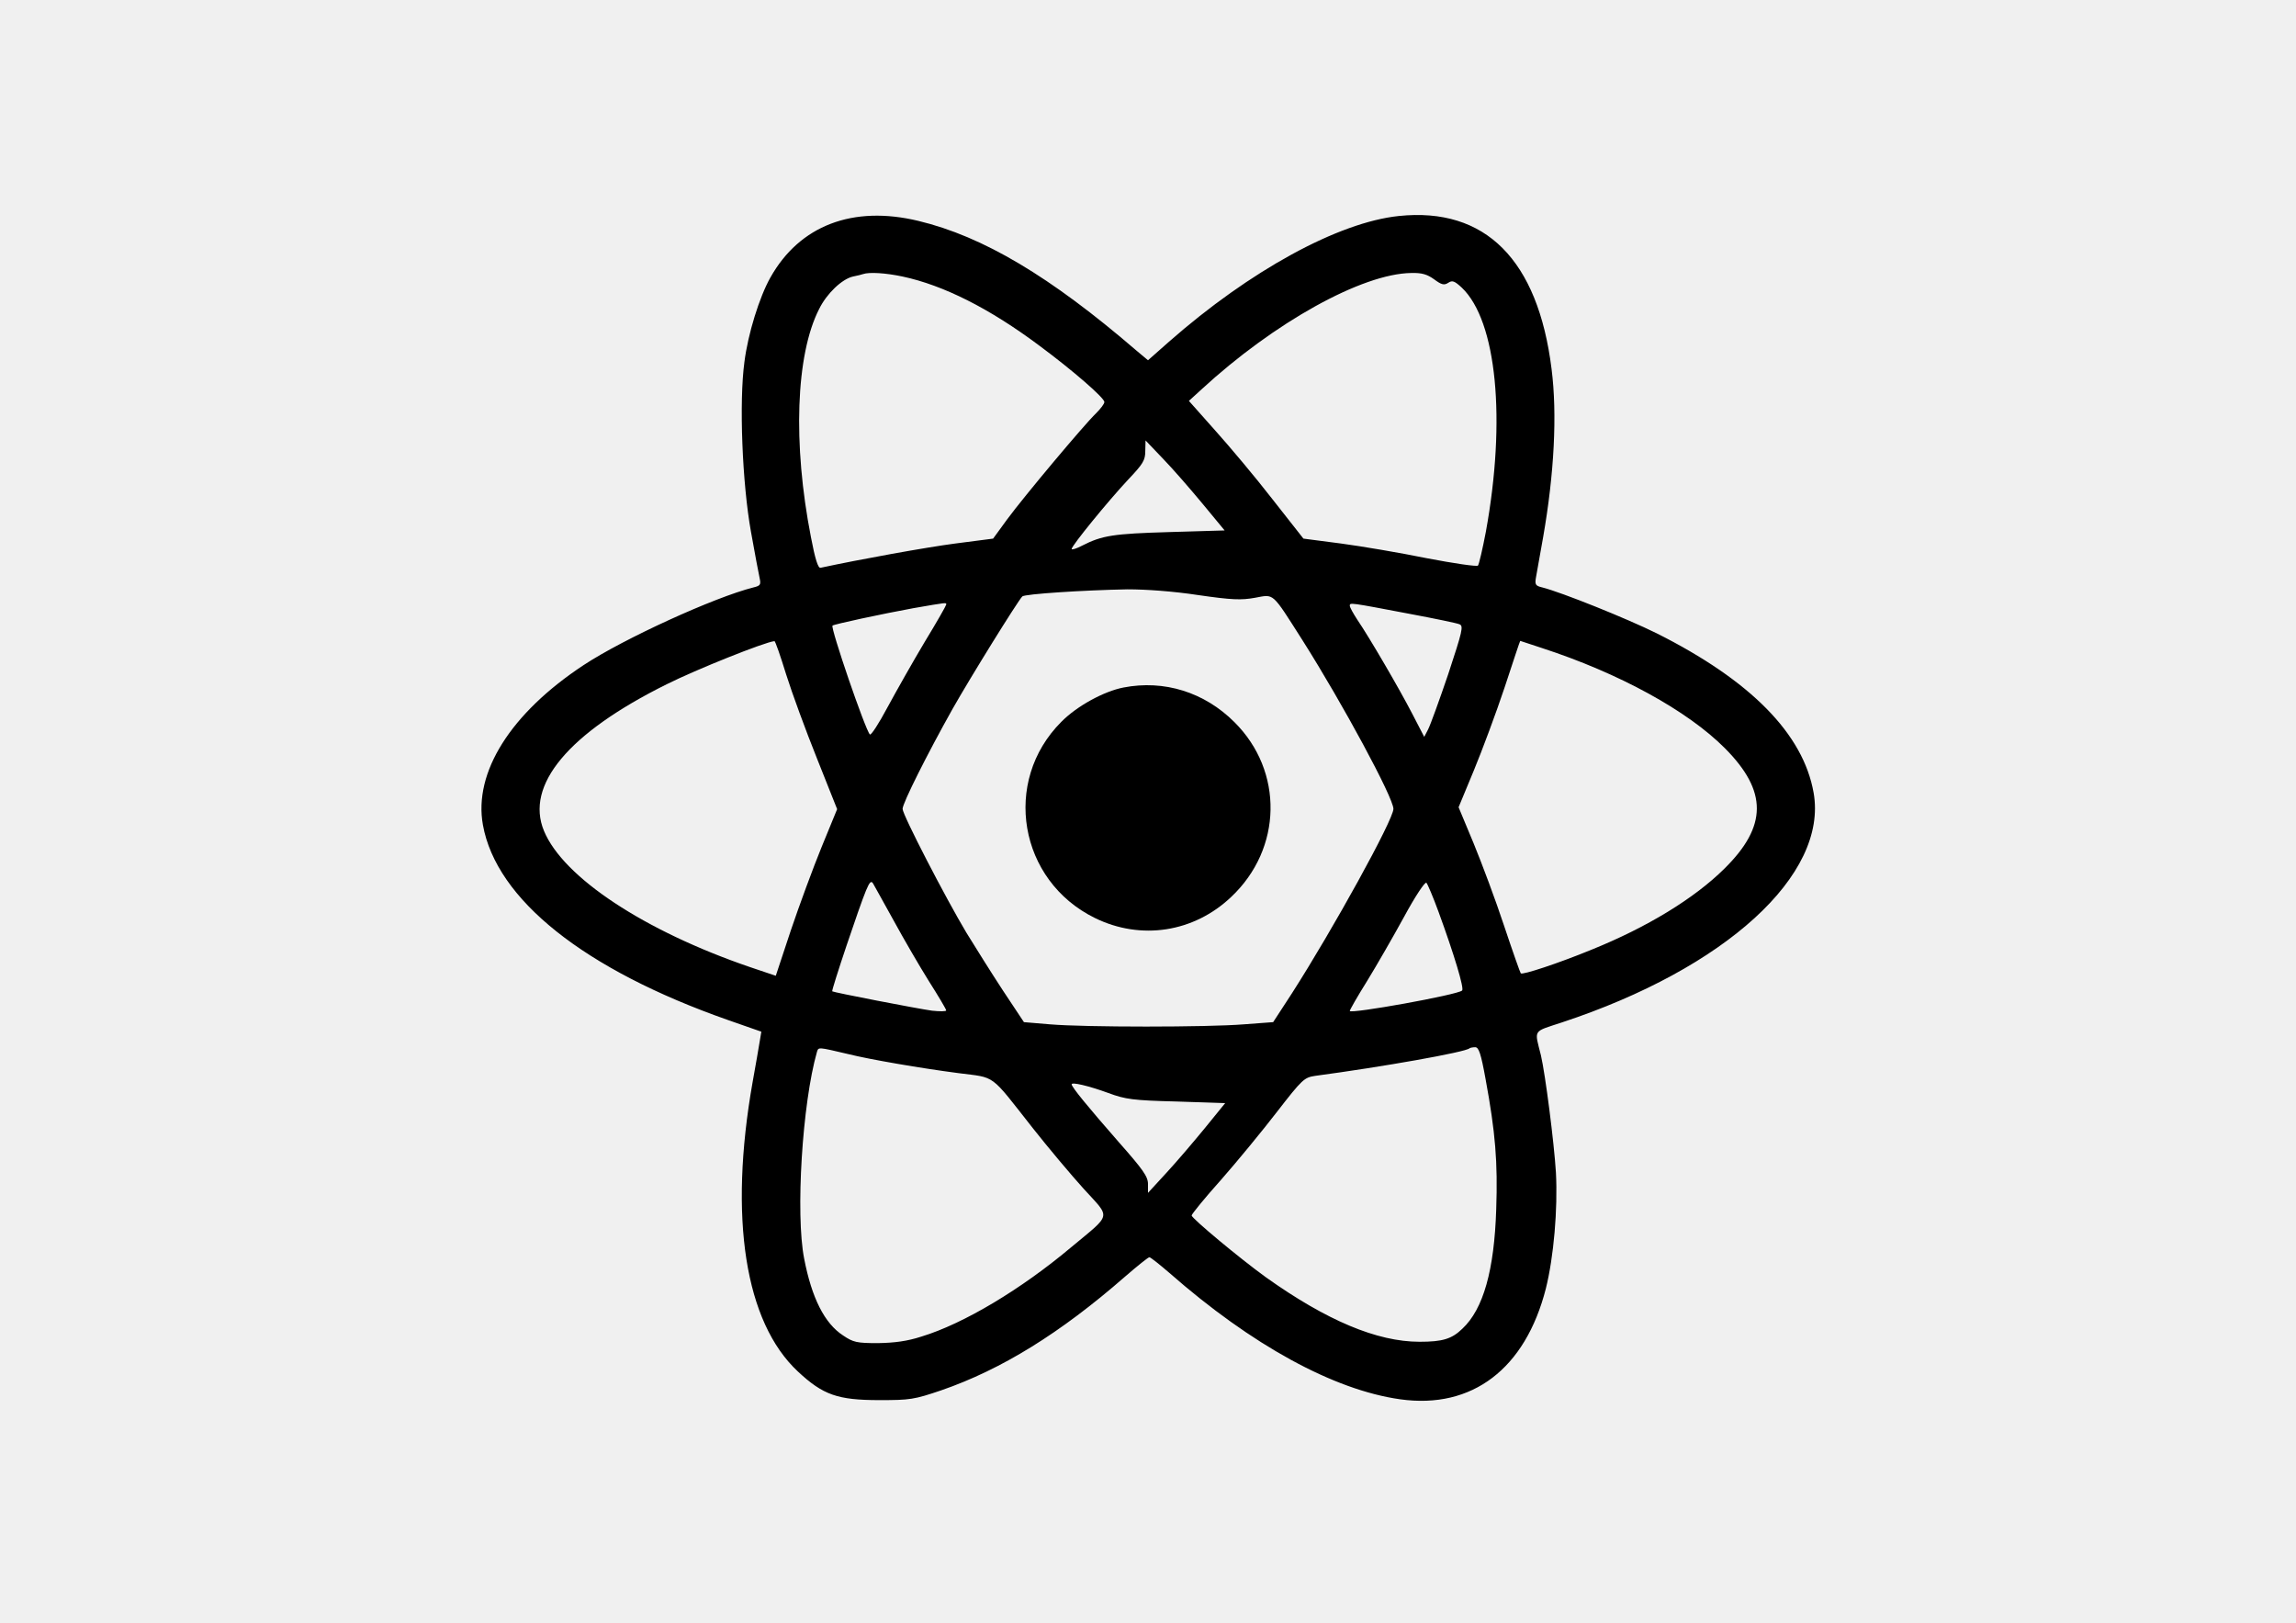
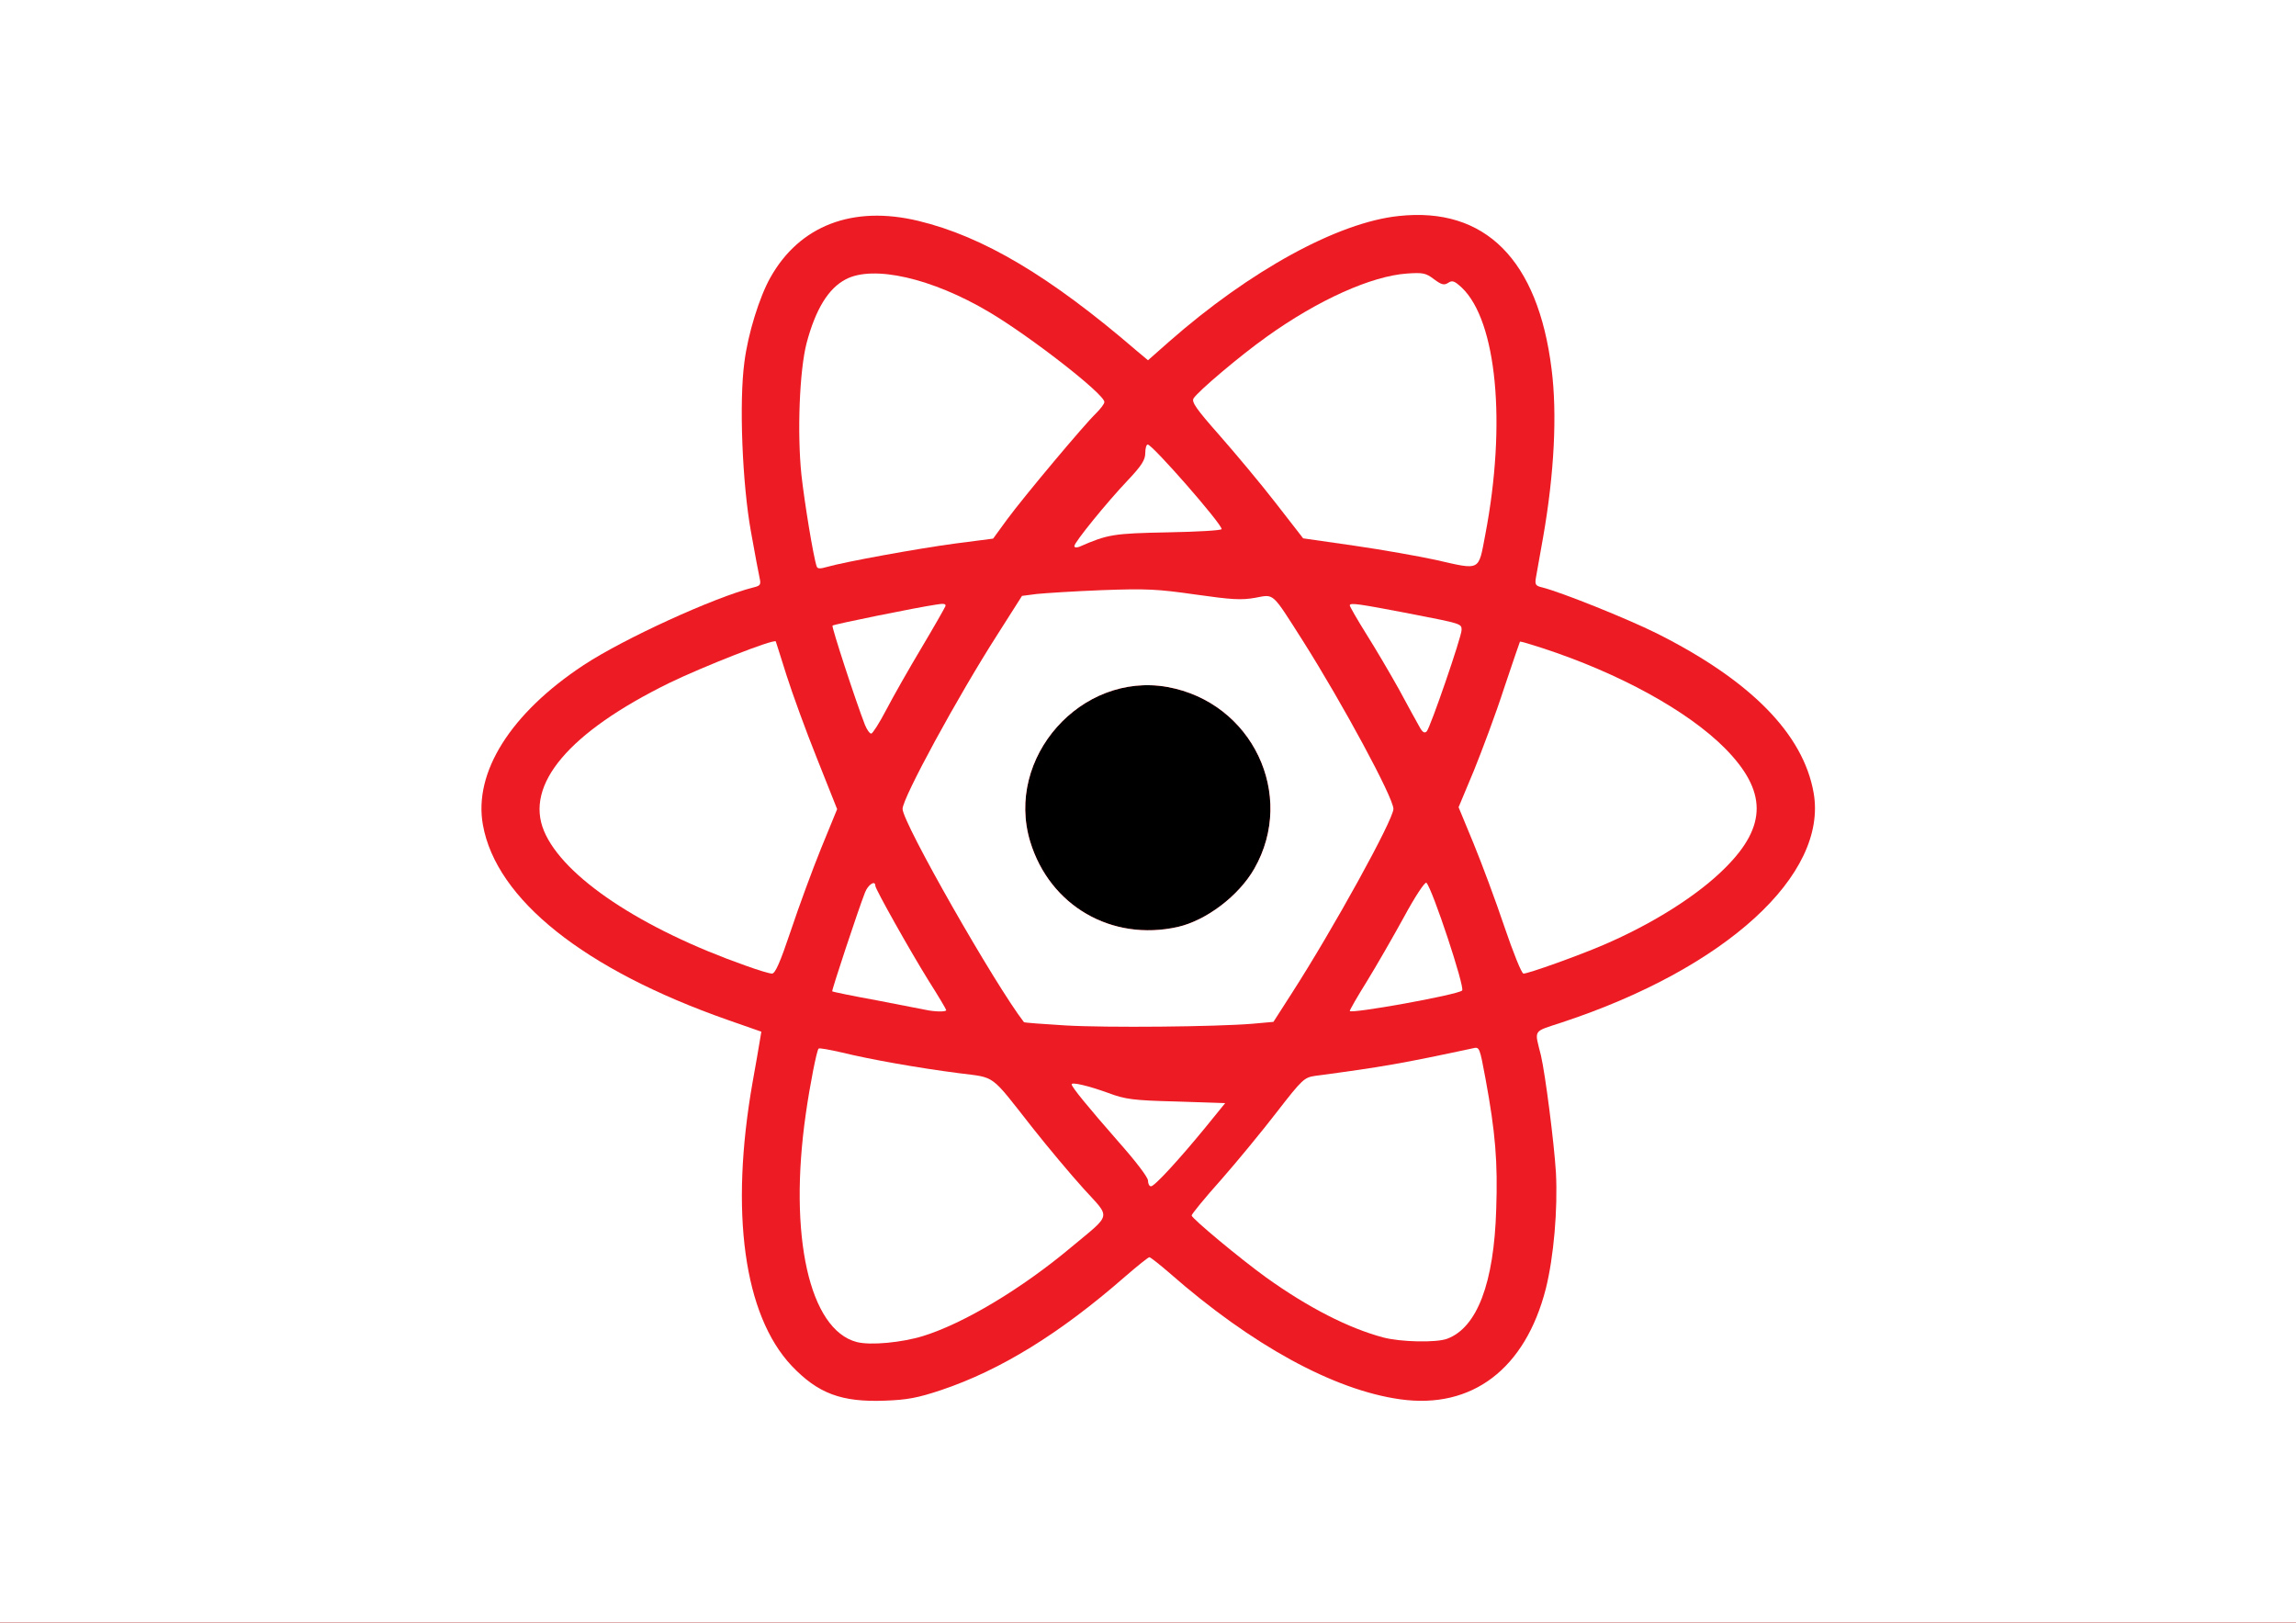
- <svg xmlns="http://www.w3.org/2000/svg" version="1.0" width="842pt" height="595pt" viewBox="0 0 842 595" preserveAspectRatio="xMidYMid meet">
-   <g transform="translate(0,595) scale(0.1,-0.1)" fill="#000000" stroke="none">
-     <path d="M5130 5158 c-222 -23 -546 -200 -843 -461 l-77 -68 -43 36 c-316 272 -562 418 -799 475 -241 58 -436 -17 -543 -208 -40 -71 -82 -206 -95 -309 -20 -146 -8 -446 24 -623 14 -80 29 -157 32 -171 5 -23 2 -27 -23 -33 -143 -36 -476 -188 -623 -285 -267 -176 -404 -393 -369 -586 49 -273 371 -530 898 -715 l123 -43 -6 -36 c-3 -20 -15 -87 -26 -149 -88 -498 -28 -880 166 -1061 92 -86 146 -105 299 -105 112 0 127 2 227 36 220 76 436 209 674 417 45 39 85 71 89 71 4 0 37 -26 74 -58 301 -264 602 -429 846 -463 264 -37 459 112 534 406 29 116 44 291 37 425 -7 113 -39 361 -55 430 -24 97 -32 85 77 121 600 198 976 541 923 842 -38 216 -231 412 -576 585 -109 54 -348 150 -419 168 -25 6 -28 10 -23 38 3 17 15 83 26 146 41 234 52 452 31 617 -50 401 -243 594 -560 561z m-1820 -222 c150 -32 319 -117 501 -253 123 -91 239 -192 239 -207 0 -7 -14 -25 -31 -42 -41 -39 -261 -301 -326 -389 l-51 -70 -139 -18 c-107 -14 -350 -58 -494 -89 -9 -2 -20 33 -35 112 -67 342 -56 669 30 837 28 57 84 110 124 119 15 3 32 7 37 9 23 8 84 4 145 -9z m1949 -10 c27 -20 37 -23 52 -13 15 10 23 7 50 -18 128 -122 163 -483 88 -895 -12 -63 -25 -119 -29 -124 -5 -4 -88 8 -187 27 -98 20 -240 44 -315 54 l-138 18 -114 145 c-62 80 -157 193 -210 252 l-96 108 46 42 c266 245 589 425 770 427 38 1 58 -5 83 -23z m-849 -823 l81 -98 -203 -6 c-204 -6 -246 -12 -320 -50 -21 -11 -38 -16 -38 -12 0 12 134 176 206 253 56 59 64 72 64 106 l1 39 64 -67 c36 -37 101 -112 145 -165z m-16 -335 c124 -18 158 -19 208 -10 72 13 60 24 176 -158 145 -229 332 -575 332 -616 0 -40 -222 -442 -372 -676 l-69 -106 -107 -8 c-134 -11 -585 -11 -712 0 l-95 8 -77 116 c-42 64 -102 160 -134 212 -76 127 -234 432 -234 454 0 21 91 202 183 366 65 115 238 394 256 413 9 9 224 23 386 26 68 0 167 -7 259 -21z m-924 -35 c0 -3 -35 -65 -79 -137 -43 -72 -104 -180 -136 -239 -32 -60 -61 -105 -65 -100 -17 17 -145 391 -137 399 5 5 182 43 297 64 127 22 120 21 120 13z m1700 -34 c91 -17 173 -34 182 -38 16 -6 11 -25 -41 -183 -33 -97 -66 -188 -74 -203 l-14 -27 -43 83 c-49 95 -159 283 -202 346 -15 23 -28 46 -28 52 0 12 -1 12 220 -30z m-2287 -222 c21 -67 72 -206 113 -308 l74 -186 -57 -139 c-31 -76 -82 -214 -113 -306 l-55 -166 -95 32 c-386 132 -684 328 -755 499 -70 168 89 359 450 538 108 54 360 155 395 158 3 1 22 -54 43 -122z m2771 97 c283 -92 535 -230 672 -368 156 -157 156 -285 -2 -441 -110 -109 -283 -215 -489 -298 -122 -50 -253 -93 -258 -86 -2 2 -30 81 -61 174 -31 94 -82 230 -112 303 l-55 132 56 135 c31 75 82 212 113 305 31 94 56 170 57 170 0 0 36 -12 79 -26z m-2377 -999 c36 -66 94 -166 129 -222 35 -55 64 -104 64 -108 0 -4 -24 -4 -52 -1 -57 8 -361 67 -366 71 -4 3 101 316 124 370 13 31 19 37 26 25 5 -8 38 -69 75 -135z m1999 30 c57 -156 94 -279 86 -287 -16 -16 -412 -87 -412 -75 0 4 28 53 63 109 35 57 96 163 136 236 40 74 77 130 82 125 4 -4 25 -53 45 -108z m-2166 -520 c80 -20 267 -52 405 -70 139 -18 113 1 272 -201 56 -71 140 -171 187 -223 100 -110 105 -89 -44 -213 -184 -155 -396 -282 -551 -329 -52 -17 -99 -23 -160 -24 -77 0 -90 3 -127 28 -68 44 -115 137 -143 282 -32 163 -7 569 47 758 6 18 3 18 114 -8z m2338 -92 c36 -195 45 -305 39 -477 -7 -223 -47 -366 -124 -438 -39 -38 -73 -48 -157 -48 -156 0 -341 78 -563 236 -97 70 -272 216 -273 227 0 5 48 64 108 131 59 67 151 179 205 249 93 120 100 126 140 132 247 33 552 87 566 101 2 2 12 4 21 4 13 0 21 -23 38 -117z m-1383 -51 c62 -23 90 -27 249 -31 l179 -6 -74 -91 c-41 -50 -104 -124 -141 -164 l-68 -74 0 32 c0 28 -18 53 -108 155 -112 128 -172 201 -172 211 0 9 61 -5 135 -32z" />
-     <path d="M4120 3429 c-72 -14 -171 -68 -228 -126 -218 -218 -156 -582 123 -719 169 -83 363 -53 500 77 188 177 193 461 12 641 -110 110 -258 156 -407 127z" />
+ <svg xmlns="http://www.w3.org/2000/svg" version="1.0" width="842px" height="595px" viewBox="0 0 8420 5950" preserveAspectRatio="xMidYMid meet">
+   <g id="layer101" fill="#000000" stroke="none">
+     <path d="M0 2975 l0 -2975 4210 0 4210 0 0 2975 0 2975 -4210 0 -4210 0 0 -2975z" />
+   </g>
+   <g id="layer102" fill="#ed1c24" stroke="none">
+     <path d="M0 2975 l0 -2975 4210 0 4210 0 0 2975 0 2975 -4210 0 -4210 0 0 -2975z m4319 424 c105 -24 224 -114 281 -214 154 -270 -8 -610 -319 -666 -317 -56 -596 260 -503 567 72 236 299 367 541 313z" />
+   </g>
+   <g id="layer103" fill="#ffffff" stroke="none">
+     <path d="M0 2975 l0 -2975 4210 0 4210 0 0 2975 0 2975 -4210 0 -4210 0 0 -2975z m3452 2122 c217 -73 435 -207 674 -416 45 -39 85 -71 89 -71 4 0 37 26 74 58 301 264 602 429 846 463 264 37 459 -112 534 -406 29 -116 44 -291 37 -425 -7 -113 -39 -361 -55 -430 -24 -97 -32 -85 77 -121 600 -198 976 -541 923 -842 -38 -216 -231 -412 -576 -585 -109 -54 -348 -150 -419 -168 -25 -6 -28 -10 -23 -38 3 -17 15 -83 26 -146 41 -234 52 -452 31 -617 -50 -401 -244 -595 -560 -561 -223 23 -546 200 -843 461 l-77 68 -43 -36 c-316 -272 -562 -418 -799 -475 -241 -58 -436 17 -543 208 -40 71 -82 206 -95 309 -20 146 -8 446 24 623 14 80 29 157 32 171 5 23 2 27 -23 33 -143 36 -476 188 -623 285 -267 176 -404 393 -369 586 49 273 371 530 898 715 l123 43 -6 36 c-3 20 -15 87 -26 149 -84 477 -32 854 143 1040 97 102 183 134 342 128 82 -3 120 -10 207 -39z" />
+     <path d="M3142 4921 c-174 -45 -251 -390 -187 -836 15 -106 40 -233 47 -240 2 -3 40 4 84 14 106 26 282 57 429 76 139 18 113 -1 272 201 56 71 140 171 187 223 100 110 105 89 -44 213 -182 153 -396 281 -545 327 -78 24 -193 35 -243 22z" />
+     <path d="M5072 4904 c-127 -34 -274 -109 -429 -220 -97 -70 -272 -216 -273 -227 0 -5 48 -64 108 -131 59 -67 151 -179 205 -249 93 -120 100 -126 140 -132 249 -33 321 -46 578 -101 25 -6 25 -5 47 113 36 195 45 305 39 477 -8 271 -70 434 -180 475 -40 15 -172 12 -235 -5z" />
+     <path d="M4210 4329 c0 -12 -45 -71 -108 -142 -112 -128 -172 -201 -172 -211 0 -9 61 5 135 32 62 23 90 27 249 31 l179 6 -74 91 c-96 117 -185 214 -198 214 -6 0 -11 -9 -11 -21z" />
+     <path d="M3906 3760 c-82 -5 -150 -10 -151 -12 -106 -137 -445 -731 -445 -782 0 -40 201 -410 349 -641 l89 -140 54 -7 c29 -3 136 -10 238 -14 165 -6 204 -4 344 16 134 19 168 21 219 12 71 -13 59 -24 175 158 145 229 332 575 332 616 0 40 -222 442 -372 675 l-68 106 -78 7 c-136 11 -532 15 -686 6z m413 -361 c105 -24 224 -114 281 -214 154 -270 -8 -610 -319 -666 -317 -56 -596 260 -503 567 72 236 299 367 541 313z" />
+     <path d="M3395 3703 c-11 -2 -92 -18 -180 -35 -88 -16 -161 -31 -163 -33 -3 -2 95 -298 120 -362 11 -29 38 -47 38 -25 0 12 127 238 196 349 35 55 64 104 64 107 0 7 -43 6 -75 -1z" />
+     <path d="M4950 3707 c0 -4 28 -53 63 -109 35 -57 96 -163 136 -236 40 -74 77 -130 82 -125 22 22 142 384 131 395 -16 16 -412 87 -412 75z" />
+     <path d="M2735 3541 c-383 -135 -670 -326 -740 -494 -71 -170 91 -362 460 -543 124 -60 383 -162 390 -152 1 2 18 57 39 123 21 66 71 204 112 306 l74 186 -59 144 c-32 79 -82 215 -111 302 -39 116 -57 157 -69 157 -9 0 -52 -13 -96 -29z" />
+     <path d="M5517 3398 c-32 -95 -83 -232 -113 -305 l-55 -133 56 -134 c30 -74 81 -210 111 -303 31 -92 57 -169 58 -170 1 -2 38 9 81 23 282 92 534 230 671 368 154 156 155 284 2 437 -100 101 -266 206 -448 284 -93 40 -275 105 -293 105 -7 0 -38 -78 -70 -172z" />
+     <path d="M3172 2658 c-35 -90 -123 -360 -119 -364 5 -5 311 -67 380 -77 28 -5 37 -3 34 6 -3 7 -42 76 -88 153 -46 77 -104 179 -129 227 -25 48 -50 87 -55 87 -6 0 -16 -15 -23 -32z" />
+     <path d="M5205 2664 c-9 -16 -43 -77 -75 -137 -33 -59 -87 -151 -120 -203 -33 -53 -60 -100 -60 -104 0 -11 32 -6 225 31 185 36 185 36 185 59 0 25 -115 359 -128 372 -8 8 -16 3 -27 -18z" />
+     <path d="M2995 2077 c-12 -34 -45 -236 -56 -336 -16 -155 -7 -383 19 -483 33 -124 80 -201 144 -234 101 -53 316 -4 525 120 152 90 423 301 423 330 0 7 -14 25 -31 42 -41 39 -261 301 -326 389 l-51 70 -139 18 c-135 18 -405 67 -471 86 -24 7 -34 7 -37 -2z" />
+     <path d="M5265 2053 c-60 -13 -194 -37 -298 -52 l-188 -27 -101 -130 c-55 -71 -148 -182 -206 -248 -84 -95 -103 -122 -95 -135 16 -26 171 -157 268 -226 190 -136 385 -223 515 -232 58 -4 69 -2 99 21 27 20 37 23 52 13 15 -10 23 -7 50 18 128 122 164 497 86 905 -26 136 -15 131 -182 93z" />
+     <path d="M3940 2002 c0 -13 118 -159 197 -242 50 -53 63 -74 63 -99 0 -17 4 -31 9 -31 17 0 271 290 271 310 0 5 -89 10 -197 12 -200 4 -220 7 -325 53 -11 4 -18 3 -18 -3z" />
  </g>
</svg>
